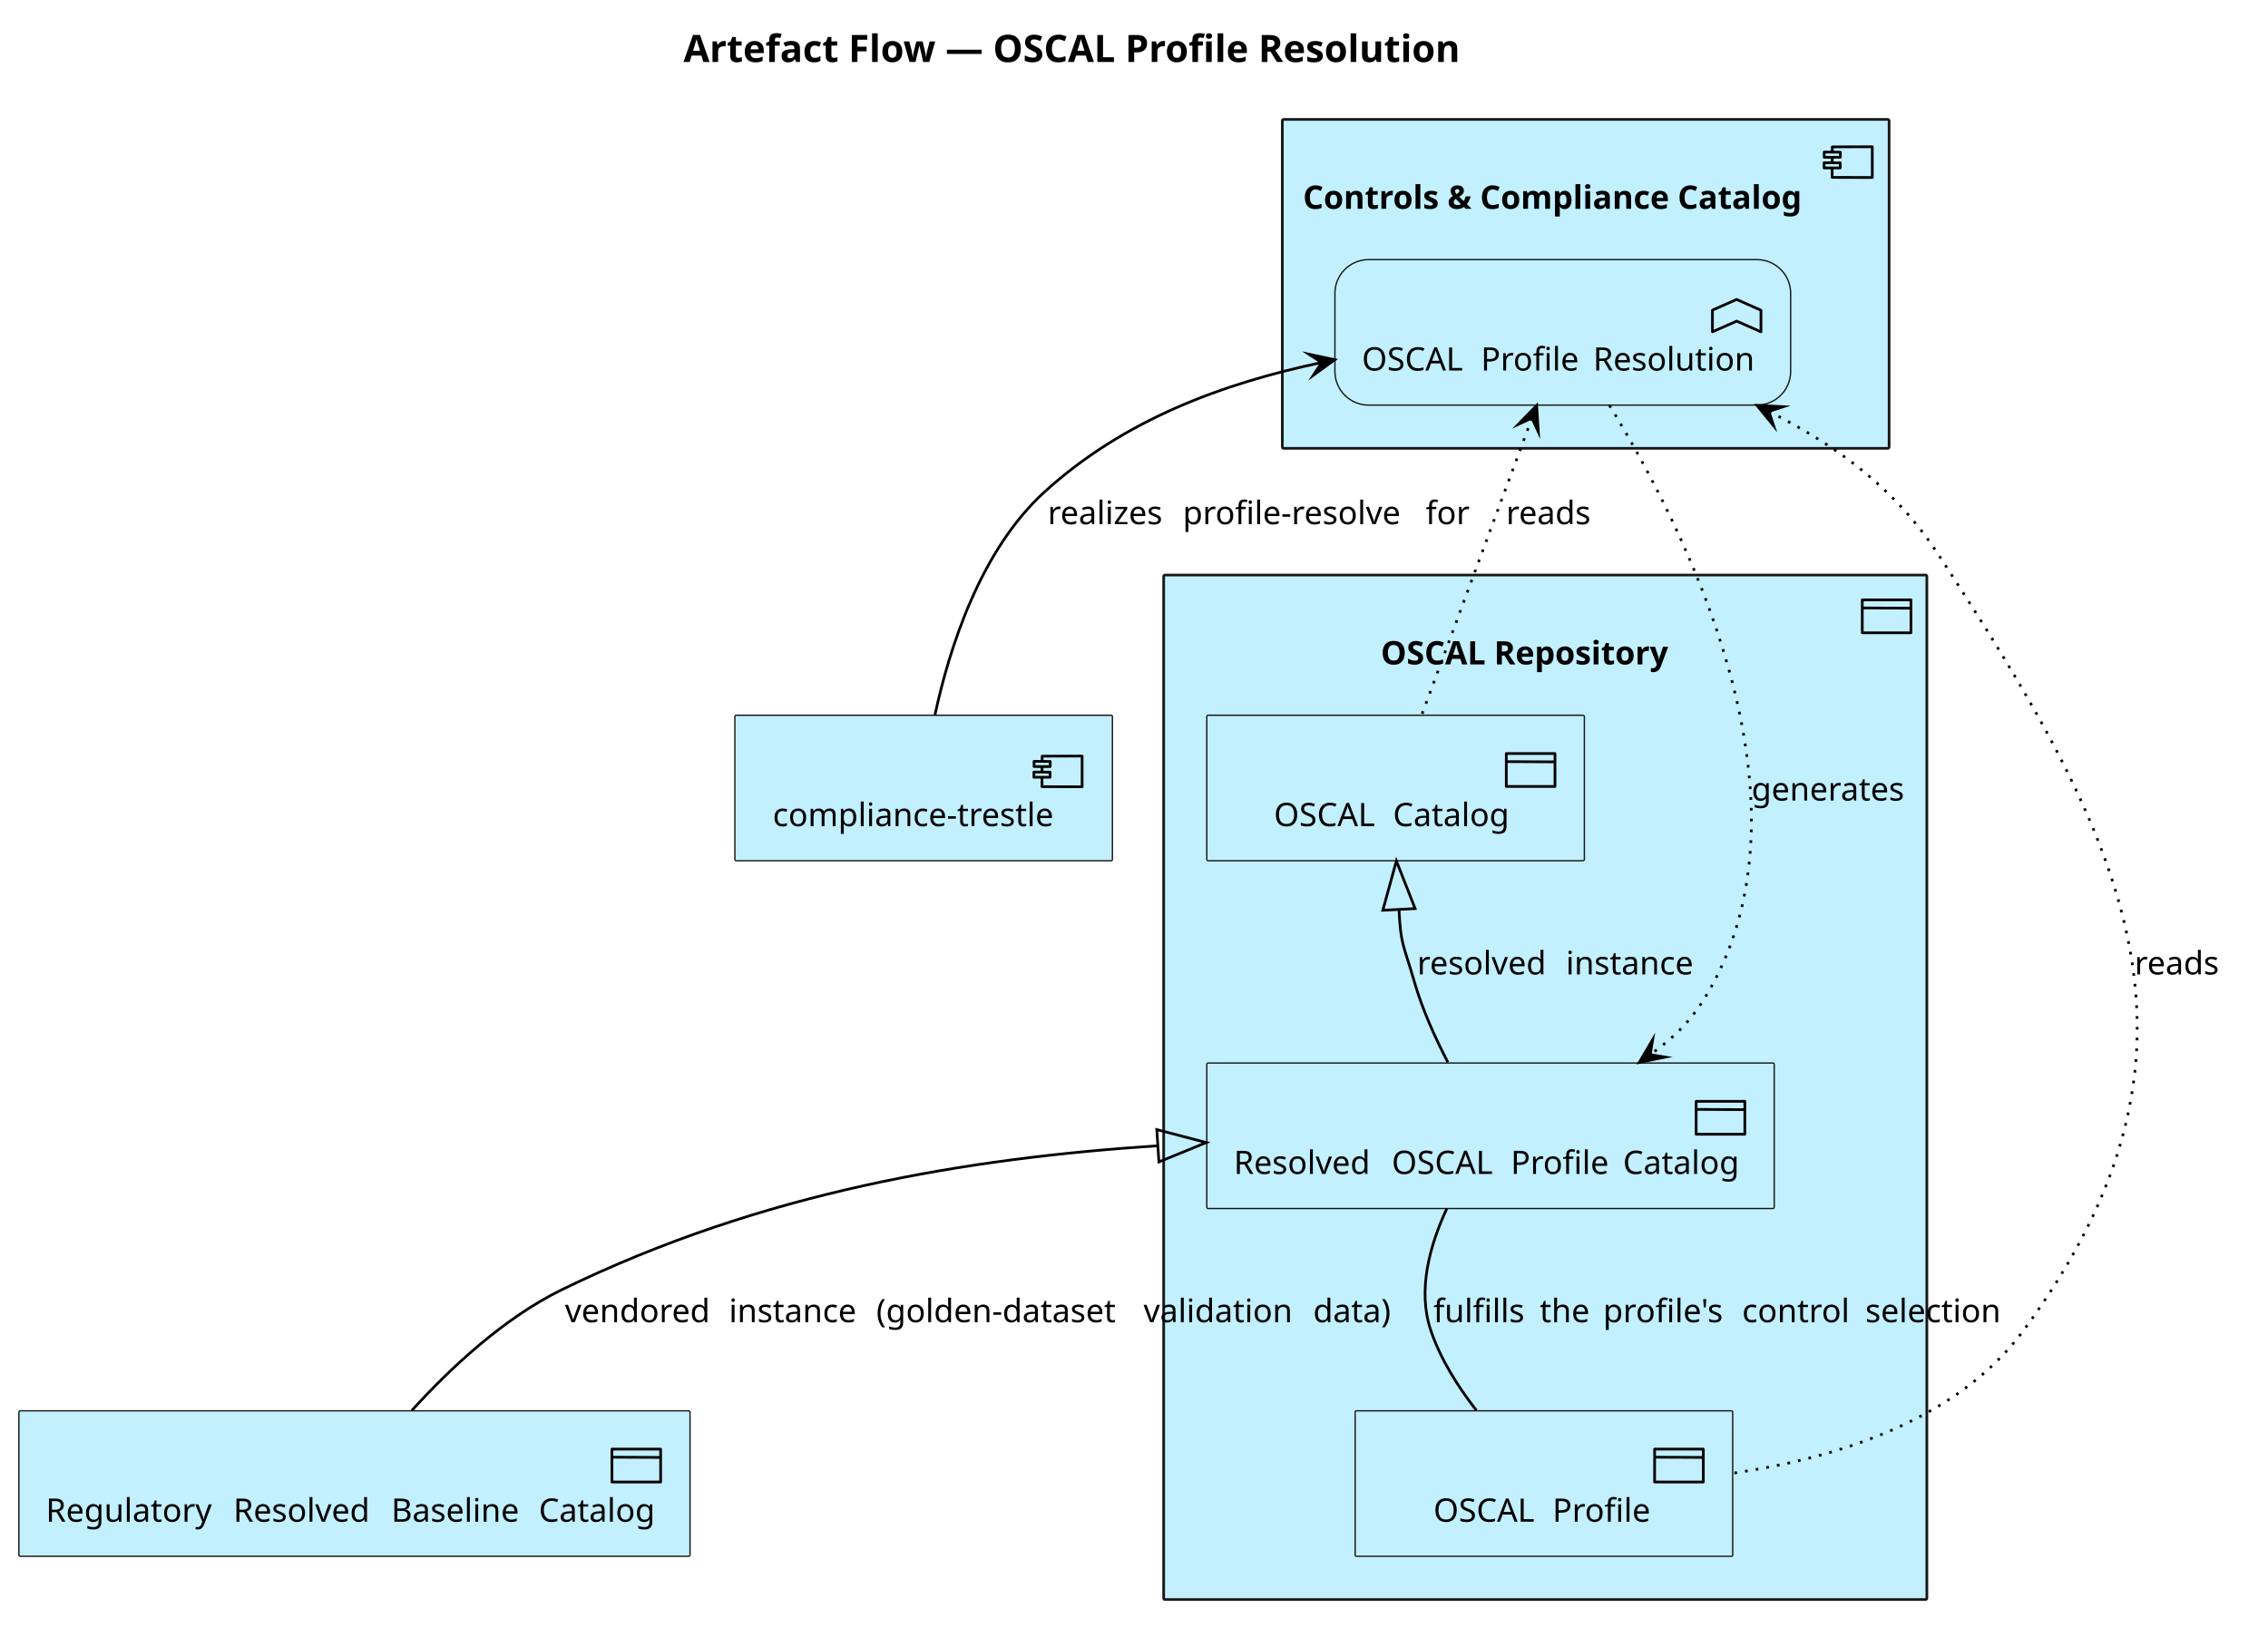
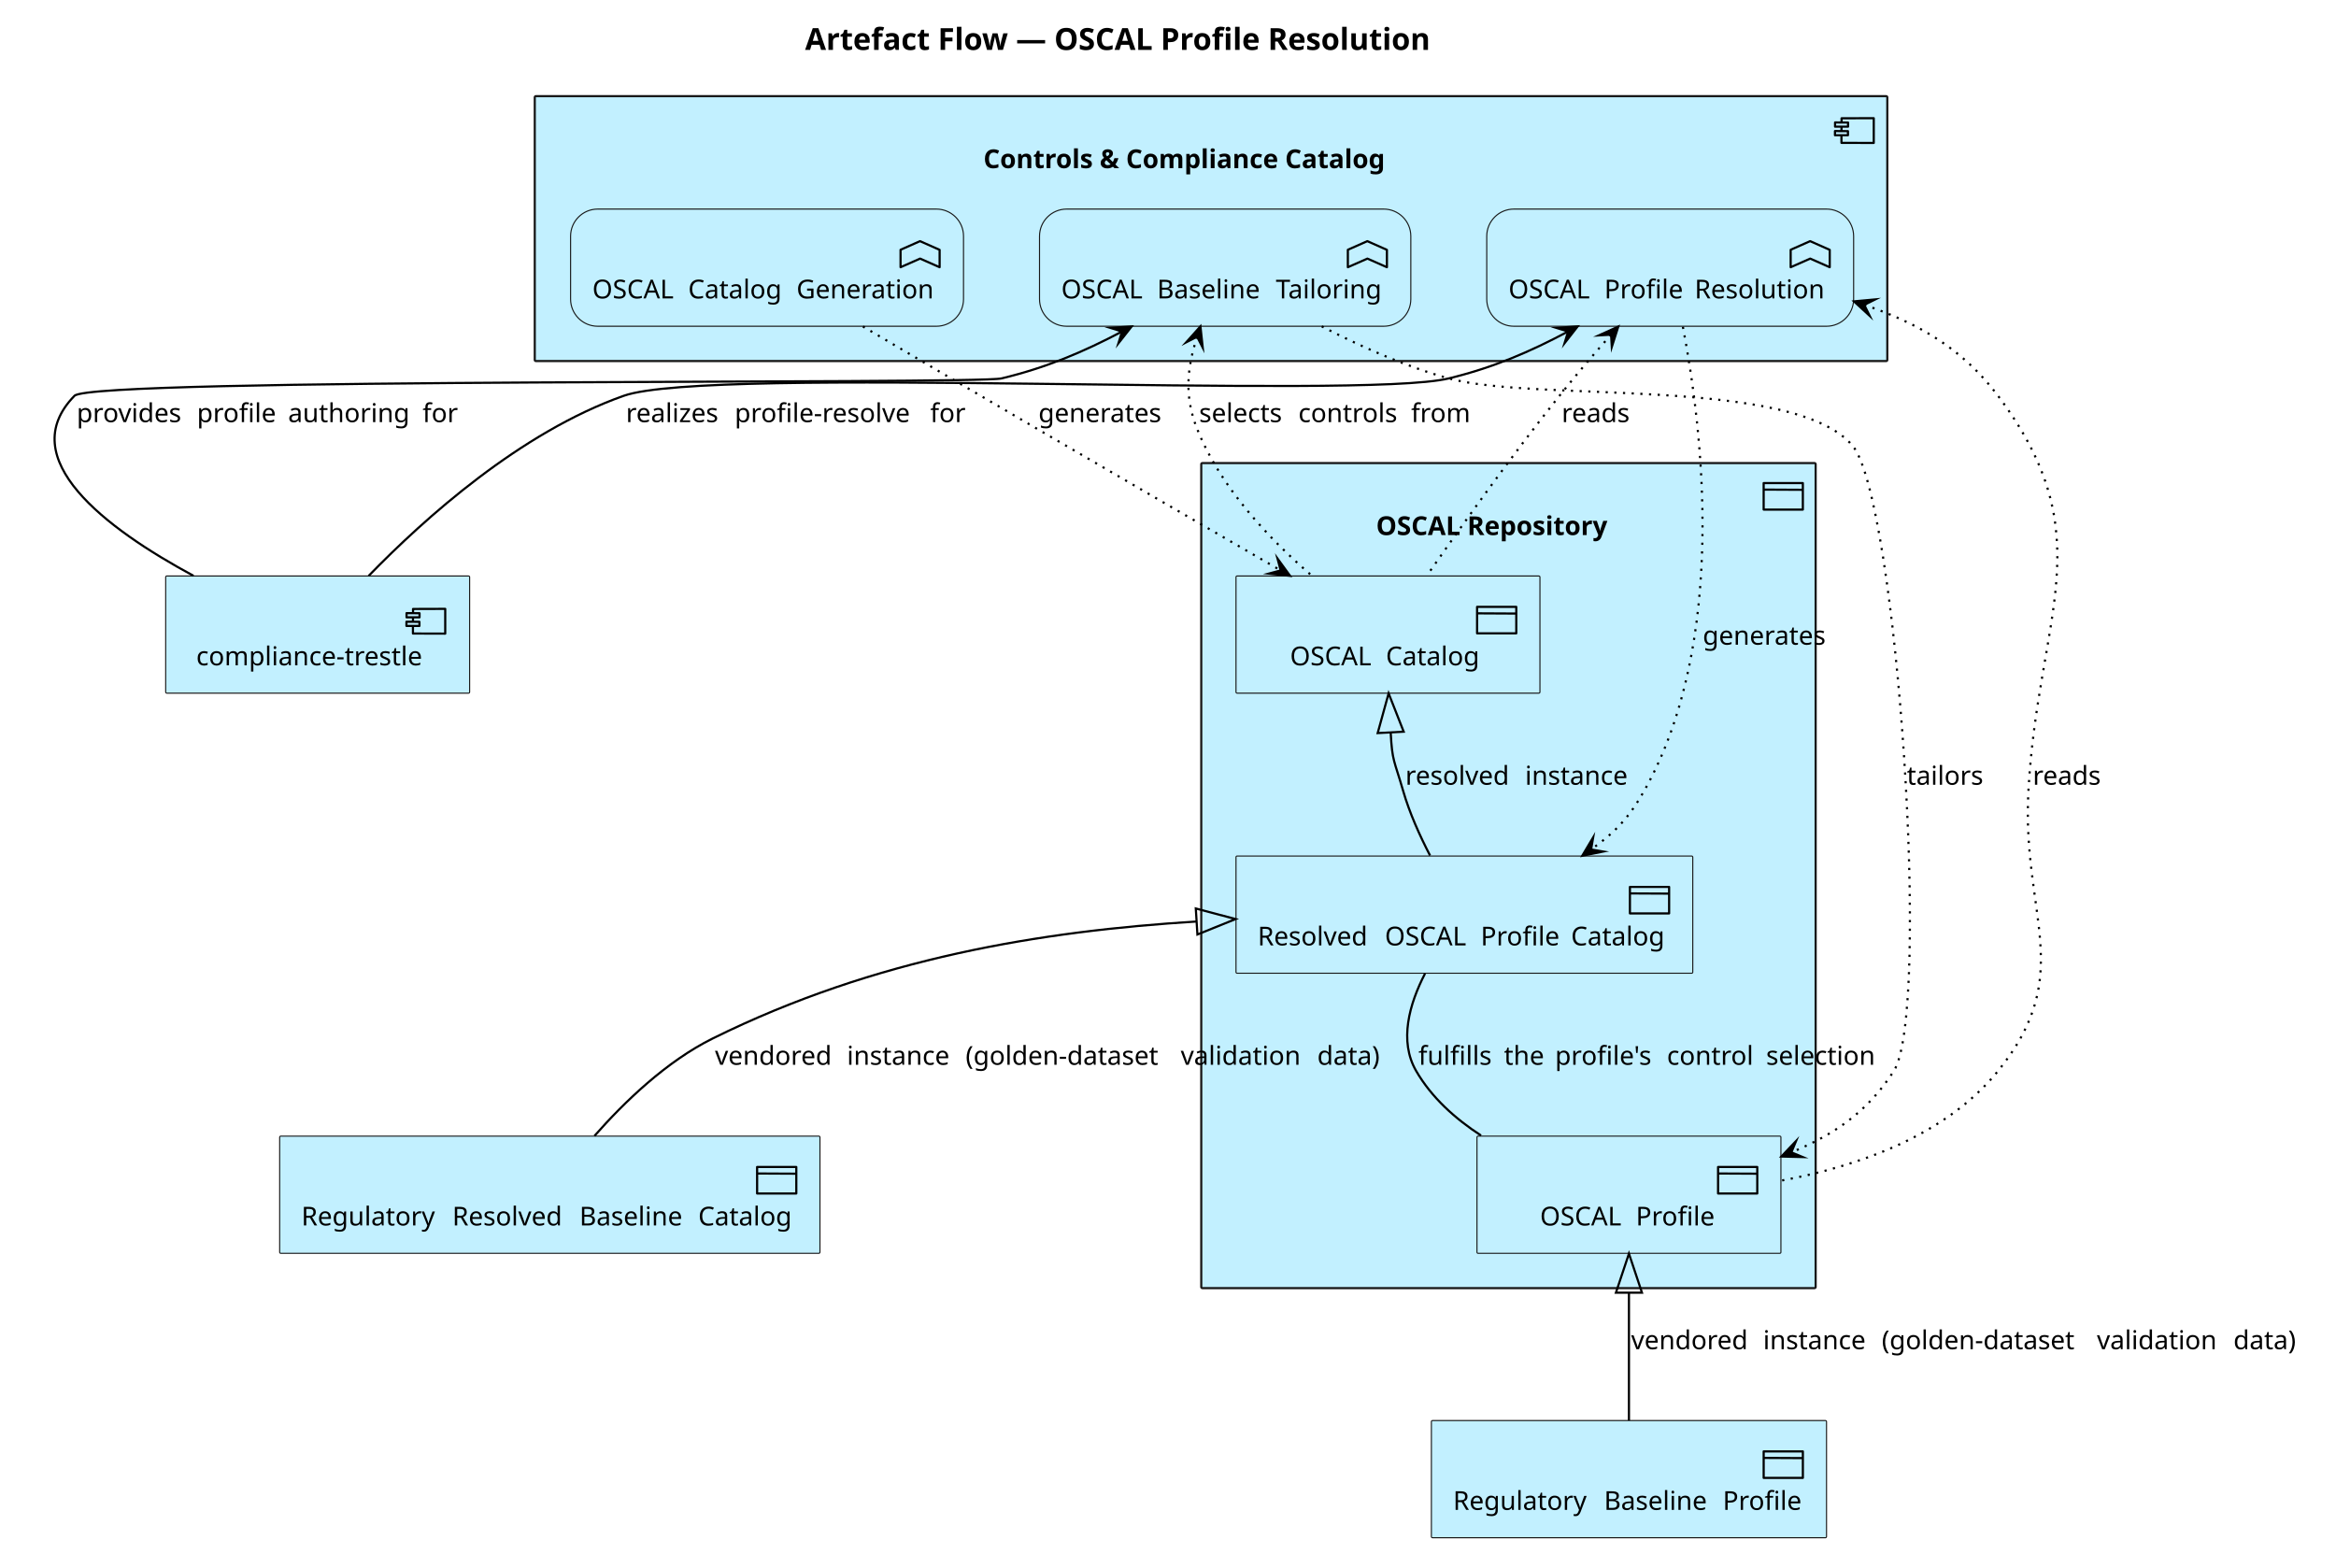
- <svg xmlns="http://www.w3.org/2000/svg" version="1.1" data-diagram-type="DESCRIPTION" style="width:841px;height:607px;background:#FFFFFF;" width="841px" height="607px" viewBox="0 0 841 607" zoomAndPan="magnify" preserveAspectRatio="none" contentStyleType="text/css">
+ <svg xmlns="http://www.w3.org/2000/svg" version="1.1" data-diagram-type="DESCRIPTION" style="width:1076px;height:722px;background:#FFFFFF;" width="1076px" height="722px" viewBox="0 0 1076 722" zoomAndPan="magnify" preserveAspectRatio="none" contentStyleType="text/css">
  <defs />
  <g font-family="sans-serif" lengthAdjust="spacing">
    <g class="title" data-source-line="3">
-       <text x="253.45" y="22.995" fill="#000" font-size="14" textLength="327.79" font-weight="700">Artefact Flow — OSCAL Profile Resolution</text>
+       <text x="370.838" y="22.995" fill="#000" font-size="14" textLength="327.79" font-weight="700">Artefact Flow — OSCAL Profile Resolution</text>
    </g>
    <g class="cluster" data-qualified-name="e_ide4bef3733af65a" id="ent0001" data-source-line="167">
-       <rect x="475.5" y="44.297" width="225" height="122" fill="#C2F0FF" style="stroke:#181818;stroke-width:1;" rx="0.5" ry="0.5" />
-       <path d="M694.26,53.936 L679.434,53.983 A0.5,0.5 0 0 0 678.934,54.483 L678.934,55.92 L676.446,55.901 A0.5,0.5 0 0 0 675.942,56.401 L675.942,58.336 A0.5,0.5 0 0 0 676.442,58.836 L678.922,58.836 L678.899,59.879 L676.399,59.859 A0.5,0.5 0 0 0 675.895,60.36 L675.895,62.295 A0.5,0.5 0 0 0 676.395,62.795 L678.887,62.795 L678.887,65.797 A0.5,0.5 0 0 0 679.388,66.297 L694.261,66.344 A0.5,0.5 0 0 0 694.762,65.844 L694.762,54.436 A0.5,0.5 0 0 0 694.261,53.936 M693.762,54.938 L693.762,65.342 L679.887,65.299 L679.887,62.795 L682.381,62.795 A0.5,0.5 0 0 0 682.881,62.295 L682.881,60.407 A0.5,0.5 0 0 0 682.385,59.907 L679.899,59.887 L679.922,58.836 L682.428,58.836 A0.5,0.5 0 0 0 682.928,58.336 L682.928,56.447 A0.5,0.5 0 0 0 682.432,55.948 L679.934,55.928 L679.934,54.981 M676.942,56.905 L681.928,56.943 L681.928,57.836 L676.942,57.836 M676.895,60.864 L681.881,60.903 L681.881,61.795 L676.895,61.795" fill="#000" />
-       <text x="483.152" y="77.436" fill="#000" font-size="12" textLength="209.695" font-weight="700" font-family="Verdana">Controls &amp; Compliance Catalog</text>
+       <rect x="246.32" y="44.297" width="623" height="122" fill="#C2F0FF" style="stroke:#181818;stroke-width:1;" rx="0.5" ry="0.5" />
+       <path d="M863.08,53.936 L848.254,53.983 A0.5,0.5 0 0 0 847.754,54.483 L847.754,55.92 L845.266,55.901 A0.5,0.5 0 0 0 844.762,56.401 L844.762,58.336 A0.5,0.5 0 0 0 845.262,58.836 L847.742,58.836 L847.719,59.879 L845.219,59.859 A0.5,0.5 0 0 0 844.715,60.36 L844.715,62.295 A0.5,0.5 0 0 0 845.215,62.795 L847.707,62.795 L847.707,65.797 A0.5,0.5 0 0 0 848.208,66.297 L863.081,66.344 A0.5,0.5 0 0 0 863.582,65.844 L863.582,54.436 A0.5,0.5 0 0 0 863.081,53.936 M862.582,54.938 L862.582,65.342 L848.707,65.299 L848.707,62.795 L851.201,62.795 A0.5,0.5 0 0 0 851.701,62.295 L851.701,60.407 A0.5,0.5 0 0 0 851.205,59.907 L848.719,59.887 L848.742,58.836 L851.248,58.836 A0.5,0.5 0 0 0 851.748,58.336 L851.748,56.447 A0.5,0.5 0 0 0 851.252,55.948 L848.754,55.928 L848.754,54.981 M845.762,56.905 L850.748,56.943 L850.748,57.836 L845.762,57.836 M845.715,60.864 L850.701,60.903 L850.701,61.795 L845.715,61.795" fill="#000" />
+       <text x="452.972" y="77.436" fill="#000" font-size="12" textLength="209.695" font-weight="700" font-family="Verdana">Controls &amp; Compliance Catalog</text>
    </g>
-     <g class="cluster" data-qualified-name="e_idb18c37abc9ff51" id="ent0003" data-source-line="195">
-       <rect x="431.5" y="213.297" width="283" height="380" fill="#C2F0FF" style="stroke:#181818;stroke-width:1;" rx="0.5" ry="0.5" />
-       <path d="M690.55,222.007 A0.5,0.5 0 0 0 690.05,222.507 L690.05,234.715 A0.5,0.5 0 0 0 690.55,235.214 L708.603,235.214 A0.5,0.5 0 0 0 709.103,234.715 L709.103,222.507 A0.5,0.5 0 0 0 708.603,222.007 M691.05,223.007 L708.103,223.007 L708.103,225.092 L691.05,225.003 M691.05,226.003 L708.103,226.092 L708.103,234.214 L691.05,234.214" fill="#000" />
-       <text x="512.024" y="246.436" fill="#000" font-size="12" textLength="121.951" font-weight="700" font-family="Verdana">OSCAL Repository</text>
+     <g class="cluster" data-qualified-name="e_idb18c37abc9ff51" id="ent0005" data-source-line="195">
+       <rect x="553.32" y="213.297" width="283" height="380" fill="#C2F0FF" style="stroke:#181818;stroke-width:1;" rx="0.5" ry="0.5" />
+       <path d="M812.37,222.007 A0.5,0.5 0 0 0 811.87,222.507 L811.87,234.715 A0.5,0.5 0 0 0 812.37,235.214 L830.423,235.214 A0.5,0.5 0 0 0 830.923,234.715 L830.923,222.507 A0.5,0.5 0 0 0 830.423,222.007 M812.87,223.007 L829.923,223.007 L829.923,225.092 L812.87,225.003 M812.87,226.003 L829.923,226.092 L829.923,234.214 L812.87,234.214" fill="#000" />
+       <text x="633.844" y="246.436" fill="#000" font-size="12" textLength="121.951" font-weight="700" font-family="Verdana">OSCAL Repository</text>
    </g>
-     <g class="entity" data-qualified-name="e_ide4bef3733af65a.e_id9395f0bc80c955" id="ent0002" data-source-line="176">
-       <rect x="495" y="96.297" width="168.992" height="53.969" fill="#C2F0FF" style="stroke:#181818;stroke-width:0.5;" rx="12.5" ry="12.5" />
-       <path d="M643.751,110.617 L634.788,114.586 A0.5,0.5 0 0 0 634.491,115.043 L634.491,123.08 A0.5,0.5 0 0 0 635.193,123.537 L643.987,119.658 L652.78,123.537 A0.5,0.5 0 0 0 653.484,123.08 L653.484,115.076 A0.5,0.5 0 0 0 653.185,114.619 L644.157,110.617 A0.5,0.5 0 0 0 643.751,110.617 M643.954,111.621 L652.484,115.4 L652.484,122.314 L644.189,118.654 A0.5,0.5 0 0 0 643.784,118.654 L635.491,122.314 L635.491,115.369" fill="#000" />
-       <text x="505" y="137.436" fill="#000" font-size="12" textLength="40.336" font-family="Verdana">OSCAL</text>
-       <text x="545.336" y="137.436" fill="#000" font-size="12" font-family="Verdana"> </text>
-       <text x="549.15" y="137.436" fill="#000" font-size="12" textLength="37.787" font-family="Verdana">Profile</text>
-       <text x="586.938" y="137.436" fill="#000" font-size="12" font-family="Verdana"> </text>
-       <text x="590.752" y="137.436" fill="#000" font-size="12" textLength="63.24" font-family="Verdana">Resolution</text>
+     <g class="entity" data-qualified-name="e_ide4bef3733af65a.e_id8926bd09002459" id="ent0002" data-source-line="176">
+       <rect x="262.82" y="96.297" width="180.992" height="53.969" fill="#C2F0FF" style="stroke:#181818;stroke-width:0.5;" rx="12.5" ry="12.5" />
+       <path d="M423.571,110.617 L414.608,114.586 A0.5,0.5 0 0 0 414.311,115.043 L414.311,123.08 A0.5,0.5 0 0 0 415.013,123.537 L423.807,119.658 L432.6,123.537 A0.5,0.5 0 0 0 433.304,123.08 L433.304,115.076 A0.5,0.5 0 0 0 433.005,114.619 L423.977,110.617 A0.5,0.5 0 0 0 423.571,110.617 M423.774,111.621 L432.304,115.4 L432.304,122.314 L424.009,118.654 A0.5,0.5 0 0 0 423.604,118.654 L415.311,122.314 L415.311,115.369" fill="#000" />
+       <text x="272.82" y="137.436" fill="#000" font-size="12" textLength="40.336" font-family="Verdana">OSCAL</text>
+       <text x="313.156" y="137.436" fill="#000" font-size="12" font-family="Verdana"> </text>
+       <text x="316.97" y="137.436" fill="#000" font-size="12" textLength="46.084" font-family="Verdana">Catalog</text>
+       <text x="363.054" y="137.436" fill="#000" font-size="12" font-family="Verdana"> </text>
+       <text x="366.869" y="137.436" fill="#000" font-size="12" textLength="66.943" font-family="Verdana">Generation</text>
    </g>
-     <g class="entity" data-qualified-name="e_idb18c37abc9ff51.e_idddf65887d53f57" id="ent0004" data-source-line="195">
-       <rect x="447.5" y="265.297" width="140" height="53.969" fill="#C2F0FF" style="stroke:#181818;stroke-width:0.5;" rx="0.5" ry="0.5" />
-       <path d="M558.55,279.007 A0.5,0.5 0 0 0 558.05,279.507 L558.05,291.715 A0.5,0.5 0 0 0 558.55,292.214 L576.603,292.214 A0.5,0.5 0 0 0 577.103,291.715 L577.103,279.507 A0.5,0.5 0 0 0 576.603,279.007 M559.05,280.007 L576.103,280.007 L576.103,282.092 L559.05,282.003 M559.05,283.003 L576.103,283.092 L576.103,291.214 L559.05,291.214" fill="#000" />
-       <text x="472.383" y="306.436" fill="#000" font-size="12" textLength="40.336" font-family="Verdana">OSCAL</text>
-       <text x="512.719" y="306.436" fill="#000" font-size="12" font-family="Verdana"> </text>
-       <text x="516.533" y="306.436" fill="#000" font-size="12" textLength="46.084" font-family="Verdana">Catalog</text>
+     <g class="entity" data-qualified-name="e_ide4bef3733af65a.e_id959e350a39c158" id="ent0003" data-source-line="176">
+       <rect x="478.82" y="96.297" width="171.025" height="53.969" fill="#C2F0FF" style="stroke:#181818;stroke-width:0.5;" rx="12.5" ry="12.5" />
+       <path d="M629.604,110.617 L620.641,114.586 A0.5,0.5 0 0 0 620.345,115.043 L620.345,123.08 A0.5,0.5 0 0 0 621.046,123.537 L629.841,119.658 L638.634,123.537 A0.5,0.5 0 0 0 639.337,123.08 L639.337,115.076 A0.5,0.5 0 0 0 639.038,114.619 L630.011,110.617 A0.5,0.5 0 0 0 629.604,110.617 M629.808,111.621 L638.337,115.4 L638.337,122.314 L630.042,118.654 A0.5,0.5 0 0 0 629.638,118.654 L621.345,122.314 L621.345,115.369" fill="#000" />
+       <text x="488.82" y="137.436" fill="#000" font-size="12" textLength="40.336" font-family="Verdana">OSCAL</text>
+       <text x="529.156" y="137.436" fill="#000" font-size="12" font-family="Verdana"> </text>
+       <text x="532.97" y="137.436" fill="#000" font-size="12" textLength="50.877" font-family="Verdana">Baseline</text>
+       <text x="583.847" y="137.436" fill="#000" font-size="12" font-family="Verdana"> </text>
+       <text x="587.662" y="137.436" fill="#000" font-size="12" textLength="52.184" font-family="Verdana">Tailoring</text>
    </g>
-     <g class="entity" data-qualified-name="e_idb18c37abc9ff51.e_id9659a679544058" id="ent0005" data-source-line="195">
-       <rect x="502.5" y="523.297" width="140" height="53.969" fill="#C2F0FF" style="stroke:#181818;stroke-width:0.5;" rx="0.5" ry="0.5" />
-       <path d="M613.55,537.007 A0.5,0.5 0 0 0 613.05,537.507 L613.05,549.715 A0.5,0.5 0 0 0 613.55,550.214 L631.603,550.214 A0.5,0.5 0 0 0 632.103,549.715 L632.103,537.507 A0.5,0.5 0 0 0 631.603,537.007 M614.05,538.007 L631.103,538.007 L631.103,540.092 L614.05,540.003 M614.05,541.003 L631.103,541.092 L631.103,549.214 L614.05,549.214" fill="#000" />
-       <text x="531.531" y="564.436" fill="#000" font-size="12" textLength="40.336" font-family="Verdana">OSCAL</text>
-       <text x="571.867" y="564.436" fill="#000" font-size="12" font-family="Verdana"> </text>
-       <text x="575.682" y="564.436" fill="#000" font-size="12" textLength="37.787" font-family="Verdana">Profile</text>
+     <g class="entity" data-qualified-name="e_ide4bef3733af65a.e_id9395f0bc80c955" id="ent0004" data-source-line="176">
+       <rect x="684.82" y="96.297" width="168.992" height="53.969" fill="#C2F0FF" style="stroke:#181818;stroke-width:0.5;" rx="12.5" ry="12.5" />
+       <path d="M833.571,110.617 L824.608,114.586 A0.5,0.5 0 0 0 824.311,115.043 L824.311,123.08 A0.5,0.5 0 0 0 825.013,123.537 L833.807,119.658 L842.6,123.537 A0.5,0.5 0 0 0 843.304,123.08 L843.304,115.076 A0.5,0.5 0 0 0 843.005,114.619 L833.977,110.617 A0.5,0.5 0 0 0 833.571,110.617 M833.774,111.621 L842.304,115.4 L842.304,122.314 L834.009,118.654 A0.5,0.5 0 0 0 833.604,118.654 L825.311,122.314 L825.311,115.369" fill="#000" />
+       <text x="694.82" y="137.436" fill="#000" font-size="12" textLength="40.336" font-family="Verdana">OSCAL</text>
+       <text x="735.156" y="137.436" fill="#000" font-size="12" font-family="Verdana"> </text>
+       <text x="738.97" y="137.436" fill="#000" font-size="12" textLength="37.787" font-family="Verdana">Profile</text>
+       <text x="776.757" y="137.436" fill="#000" font-size="12" font-family="Verdana"> </text>
+       <text x="780.572" y="137.436" fill="#000" font-size="12" textLength="63.24" font-family="Verdana">Resolution</text>
    </g>
-     <g class="entity" data-qualified-name="e_idb18c37abc9ff51.e_id0bcf03d5bb0d58" id="ent0006" data-source-line="195">
-       <rect x="447.5" y="394.297" width="210.4" height="53.969" fill="#C2F0FF" style="stroke:#181818;stroke-width:0.5;" rx="0.5" ry="0.5" />
-       <path d="M628.95,408.007 A0.5,0.5 0 0 0 628.45,408.507 L628.45,420.715 A0.5,0.5 0 0 0 628.95,421.214 L647.003,421.214 A0.5,0.5 0 0 0 647.504,420.715 L647.504,408.507 A0.5,0.5 0 0 0 647.003,408.007 M629.45,409.007 L646.503,409.007 L646.503,411.092 L629.45,411.003 M629.45,412.003 L646.503,412.092 L646.503,420.214 L629.45,420.214" fill="#000" />
-       <text x="457.5" y="435.436" fill="#000" font-size="12" textLength="54.75" font-family="Verdana">Resolved</text>
-       <text x="512.25" y="435.436" fill="#000" font-size="12" font-family="Verdana"> </text>
-       <text x="516.064" y="435.436" fill="#000" font-size="12" textLength="40.336" font-family="Verdana">OSCAL</text>
-       <text x="556.4" y="435.436" fill="#000" font-size="12" font-family="Verdana"> </text>
-       <text x="560.215" y="435.436" fill="#000" font-size="12" textLength="37.787" font-family="Verdana">Profile</text>
-       <text x="598.002" y="435.436" fill="#000" font-size="12" font-family="Verdana"> </text>
-       <text x="601.816" y="435.436" fill="#000" font-size="12" textLength="46.084" font-family="Verdana">Catalog</text>
+     <g class="entity" data-qualified-name="e_idb18c37abc9ff51.e_idddf65887d53f57" id="ent0006" data-source-line="195">
+       <rect x="569.32" y="265.297" width="140" height="53.969" fill="#C2F0FF" style="stroke:#181818;stroke-width:0.5;" rx="0.5" ry="0.5" />
+       <path d="M680.37,279.007 A0.5,0.5 0 0 0 679.87,279.507 L679.87,291.715 A0.5,0.5 0 0 0 680.37,292.214 L698.423,292.214 A0.5,0.5 0 0 0 698.923,291.715 L698.923,279.507 A0.5,0.5 0 0 0 698.423,279.007 M680.87,280.007 L697.923,280.007 L697.923,282.092 L680.87,282.003 M680.87,283.003 L697.923,283.092 L697.923,291.214 L680.87,291.214" fill="#000" />
+       <text x="594.203" y="306.436" fill="#000" font-size="12" textLength="40.336" font-family="Verdana">OSCAL</text>
+       <text x="634.539" y="306.436" fill="#000" font-size="12" font-family="Verdana"> </text>
+       <text x="638.353" y="306.436" fill="#000" font-size="12" textLength="46.084" font-family="Verdana">Catalog</text>
    </g>
-     <g class="entity" data-qualified-name="e_id0aed952692a556" id="ent0007" data-source-line="167">
-       <rect x="272.5" y="265.297" width="140" height="53.969" fill="#C2F0FF" style="stroke:#181818;stroke-width:0.5;" rx="0.5" ry="0.5" />
-       <path d="M401.26,279.936 L386.434,279.983 A0.5,0.5 0 0 0 385.934,280.483 L385.934,281.92 L383.446,281.901 A0.5,0.5 0 0 0 382.942,282.401 L382.942,284.336 A0.5,0.5 0 0 0 383.442,284.836 L385.922,284.836 L385.899,285.879 L383.399,285.859 A0.5,0.5 0 0 0 382.895,286.36 L382.895,288.295 A0.5,0.5 0 0 0 383.395,288.795 L385.887,288.795 L385.887,291.797 A0.5,0.5 0 0 0 386.388,292.297 L401.261,292.344 A0.5,0.5 0 0 0 401.762,291.844 L401.762,280.436 A0.5,0.5 0 0 0 401.261,279.936 M400.762,280.938 L400.762,291.342 L386.887,291.299 L386.887,288.795 L389.381,288.795 A0.5,0.5 0 0 0 389.881,288.295 L389.881,286.407 A0.5,0.5 0 0 0 389.385,285.907 L386.899,285.887 L386.922,284.836 L389.428,284.836 A0.5,0.5 0 0 0 389.928,284.336 L389.928,282.447 A0.5,0.5 0 0 0 389.432,281.948 L386.934,281.928 L386.934,280.981 M383.942,282.905 L388.928,282.943 L388.928,283.836 L383.942,283.836 M383.895,286.864 L388.881,286.903 L388.881,287.795 L383.895,287.795" fill="#000" />
-       <text x="286.561" y="306.436" fill="#000" font-size="12" textLength="111.879" font-family="Verdana">compliance-trestle</text>
+     <g class="entity" data-qualified-name="e_idb18c37abc9ff51.e_id9659a679544058" id="ent0007" data-source-line="195">
+       <rect x="680.32" y="523.297" width="140" height="53.969" fill="#C2F0FF" style="stroke:#181818;stroke-width:0.5;" rx="0.5" ry="0.5" />
+       <path d="M791.37,537.007 A0.5,0.5 0 0 0 790.87,537.507 L790.87,549.715 A0.5,0.5 0 0 0 791.37,550.214 L809.423,550.214 A0.5,0.5 0 0 0 809.923,549.715 L809.923,537.507 A0.5,0.5 0 0 0 809.423,537.007 M791.87,538.007 L808.923,538.007 L808.923,540.092 L791.87,540.003 M791.87,541.003 L808.923,541.092 L808.923,549.214 L791.87,549.214" fill="#000" />
+       <text x="709.351" y="564.436" fill="#000" font-size="12" textLength="40.336" font-family="Verdana">OSCAL</text>
+       <text x="749.687" y="564.436" fill="#000" font-size="12" font-family="Verdana"> </text>
+       <text x="753.502" y="564.436" fill="#000" font-size="12" textLength="37.787" font-family="Verdana">Profile</text>
    </g>
-     <g class="entity" data-qualified-name="e_ide0d2eafd1b6957" id="ent0008" data-source-line="195">
-       <rect x="7" y="523.297" width="248.867" height="53.969" fill="#C2F0FF" style="stroke:#181818;stroke-width:0.5;" rx="0.5" ry="0.5" />
-       <path d="M226.917,537.007 A0.5,0.5 0 0 0 226.417,537.507 L226.417,549.715 A0.5,0.5 0 0 0 226.917,550.214 L244.97,550.214 A0.5,0.5 0 0 0 245.47,549.715 L245.47,537.507 A0.5,0.5 0 0 0 244.97,537.007 M227.417,538.007 L244.47,538.007 L244.47,540.092 L227.417,540.003 M227.417,541.003 L244.47,541.092 L244.47,549.214 L227.417,549.214" fill="#000" />
-       <text x="17" y="564.436" fill="#000" font-size="12" textLength="65.713" font-family="Verdana">Regulatory</text>
-       <text x="82.713" y="564.436" fill="#000" font-size="12" font-family="Verdana"> </text>
-       <text x="86.527" y="564.436" fill="#000" font-size="12" textLength="54.75" font-family="Verdana">Resolved</text>
-       <text x="141.277" y="564.436" fill="#000" font-size="12" font-family="Verdana"> </text>
-       <text x="145.092" y="564.436" fill="#000" font-size="12" textLength="50.877" font-family="Verdana">Baseline</text>
-       <text x="195.969" y="564.436" fill="#000" font-size="12" font-family="Verdana"> </text>
-       <text x="199.783" y="564.436" fill="#000" font-size="12" textLength="46.084" font-family="Verdana">Catalog</text>
+     <g class="entity" data-qualified-name="e_idb18c37abc9ff51.e_id0bcf03d5bb0d58" id="ent0008" data-source-line="195">
+       <rect x="569.32" y="394.297" width="210.4" height="53.969" fill="#C2F0FF" style="stroke:#181818;stroke-width:0.5;" rx="0.5" ry="0.5" />
+       <path d="M750.77,408.007 A0.5,0.5 0 0 0 750.27,408.507 L750.27,420.715 A0.5,0.5 0 0 0 750.77,421.214 L768.823,421.214 A0.5,0.5 0 0 0 769.324,420.715 L769.324,408.507 A0.5,0.5 0 0 0 768.823,408.007 M751.27,409.007 L768.323,409.007 L768.323,411.092 L751.27,411.003 M751.27,412.003 L768.323,412.092 L768.323,420.214 L751.27,420.214" fill="#000" />
+       <text x="579.32" y="435.436" fill="#000" font-size="12" textLength="54.75" font-family="Verdana">Resolved</text>
+       <text x="634.07" y="435.436" fill="#000" font-size="12" font-family="Verdana"> </text>
+       <text x="637.884" y="435.436" fill="#000" font-size="12" textLength="40.336" font-family="Verdana">OSCAL</text>
+       <text x="678.22" y="435.436" fill="#000" font-size="12" font-family="Verdana"> </text>
+       <text x="682.035" y="435.436" fill="#000" font-size="12" textLength="37.787" font-family="Verdana">Profile</text>
+       <text x="719.822" y="435.436" fill="#000" font-size="12" font-family="Verdana"> </text>
+       <text x="723.636" y="435.436" fill="#000" font-size="12" textLength="46.084" font-family="Verdana">Catalog</text>
    </g>
-     <g class="link" data-entity-1="ent0004" data-entity-2="ent0006" id="lnk10" data-source-line="349" data-link-type="extension">
-       <path d="M518.75,337.332 C519.47,350.952 520.31,349.777 524.5,364.297 C527.42,374.427 532.15,384.917 536.9,394.047" style="stroke:#000;stroke-width:1;" fill="none" id="e_idddf65887d53f57-backto-e_id0bcf03d5bb0d58" />
-       <polygon points="517.8,319.357,512.759,337.649,524.742,337.015,517.8,319.357" fill="none" style="stroke:#000;stroke-width:1;stroke-linejoin:miter;stroke-miterlimit:10;" />
-       <text x="525.5" y="361.436" fill="#000" font-size="12" textLength="51.346" font-family="Verdana">resolved</text>
-       <text x="576.846" y="361.436" fill="#000" font-size="12" font-family="Verdana"> </text>
-       <text x="580.66" y="361.436" fill="#000" font-size="12" textLength="50.836" font-family="Verdana">instance</text>
+     <g class="entity" data-qualified-name="e_id0aed952692a556" id="ent0009" data-source-line="167">
+       <rect x="76.32" y="265.297" width="140" height="53.969" fill="#C2F0FF" style="stroke:#181818;stroke-width:0.5;" rx="0.5" ry="0.5" />
+       <path d="M205.08,279.936 L190.254,279.983 A0.5,0.5 0 0 0 189.754,280.483 L189.754,281.92 L187.266,281.901 A0.5,0.5 0 0 0 186.762,282.401 L186.762,284.336 A0.5,0.5 0 0 0 187.262,284.836 L189.742,284.836 L189.719,285.879 L187.219,285.859 A0.5,0.5 0 0 0 186.715,286.36 L186.715,288.295 A0.5,0.5 0 0 0 187.215,288.795 L189.707,288.795 L189.707,291.797 A0.5,0.5 0 0 0 190.208,292.297 L205.081,292.344 A0.5,0.5 0 0 0 205.582,291.844 L205.582,280.436 A0.5,0.5 0 0 0 205.081,279.936 M204.582,280.938 L204.582,291.342 L190.707,291.299 L190.707,288.795 L193.201,288.795 A0.5,0.5 0 0 0 193.701,288.295 L193.701,286.407 A0.5,0.5 0 0 0 193.205,285.907 L190.719,285.887 L190.742,284.836 L193.248,284.836 A0.5,0.5 0 0 0 193.748,284.336 L193.748,282.447 A0.5,0.5 0 0 0 193.252,281.948 L190.754,281.928 L190.754,280.981 M187.762,282.905 L192.748,282.943 L192.748,283.836 L187.762,283.836 M187.715,286.864 L192.701,286.903 L192.701,287.795 L187.715,287.795" fill="#000" />
+       <text x="90.381" y="306.436" fill="#000" font-size="12" textLength="111.879" font-family="Verdana">compliance-trestle</text>
    </g>
-     <g class="link" data-entity-1="ent0006" data-entity-2="ent0005" id="lnk11" data-source-line="349" data-link-type="association">
-       <path d="M536.48,448.347 C530.21,461.807 525.56,478.487 530.5,493.297 C534.07,504.017 540.59,514.337 547.45,523.137" style="stroke:#000;stroke-width:1;" fill="none" id="e_id0bcf03d5bb0d58-e_id9659a679544058" />
-       <text x="531.5" y="490.436" fill="#000" font-size="12" textLength="35.643" font-family="Verdana">fulfills</text>
-       <text x="567.143" y="490.436" fill="#000" font-size="12" font-family="Verdana"> </text>
-       <text x="570.957" y="490.436" fill="#000" font-size="12" textLength="19.693" font-family="Verdana">the</text>
-       <text x="590.65" y="490.436" fill="#000" font-size="12" font-family="Verdana"> </text>
-       <text x="594.465" y="490.436" fill="#000" font-size="12" textLength="47.719" font-family="Verdana">profile's</text>
-       <text x="642.184" y="490.436" fill="#000" font-size="12" font-family="Verdana"> </text>
-       <text x="645.998" y="490.436" fill="#000" font-size="12" textLength="41.859" font-family="Verdana">control</text>
-       <text x="687.857" y="490.436" fill="#000" font-size="12" font-family="Verdana"> </text>
-       <text x="691.672" y="490.436" fill="#000" font-size="12" textLength="53.936" font-family="Verdana">selection</text>
+     <g class="entity" data-qualified-name="e_ide7676379a60257" id="ent0010" data-source-line="195">
+       <rect x="659.32" y="654.297" width="182.006" height="53.969" fill="#C2F0FF" style="stroke:#181818;stroke-width:0.5;" rx="0.5" ry="0.5" />
+       <path d="M812.376,668.007 A0.5,0.5 0 0 0 811.876,668.507 L811.876,680.715 A0.5,0.5 0 0 0 812.376,681.214 L830.429,681.214 A0.5,0.5 0 0 0 830.929,680.715 L830.929,668.507 A0.5,0.5 0 0 0 830.429,668.007 M812.876,669.007 L829.929,669.007 L829.929,671.092 L812.876,671.003 M812.876,672.003 L829.929,672.092 L829.929,680.214 L812.876,680.214" fill="#000" />
+       <text x="669.32" y="695.436" fill="#000" font-size="12" textLength="65.713" font-family="Verdana">Regulatory</text>
+       <text x="735.033" y="695.436" fill="#000" font-size="12" font-family="Verdana"> </text>
+       <text x="738.847" y="695.436" fill="#000" font-size="12" textLength="50.877" font-family="Verdana">Baseline</text>
+       <text x="789.724" y="695.436" fill="#000" font-size="12" font-family="Verdana"> </text>
+       <text x="793.539" y="695.436" fill="#000" font-size="12" textLength="37.787" font-family="Verdana">Profile</text>
    </g>
-     <g class="link" data-entity-1="ent0006" data-entity-2="ent0008" id="lnk13" data-source-line="349" data-link-type="extension">
-       <path d="M429.349,424.984 C358.689,429.654 283.17,441.937 208.5,478.297 C186.76,488.887 166.82,507.637 152.69,523.207" style="stroke:#000;stroke-width:1;" fill="none" id="e_id0bcf03d5bb0d58-backto-e_ide0d2eafd1b6957" />
-       <polygon points="447.31,423.797,428.954,418.997,429.745,430.971,447.31,423.797" fill="none" style="stroke:#000;stroke-width:1;stroke-linejoin:miter;stroke-miterlimit:10;" />
-       <text x="209.5" y="490.436" fill="#000" font-size="12" textLength="56.982" font-family="Verdana">vendored</text>
-       <text x="266.482" y="490.436" fill="#000" font-size="12" font-family="Verdana"> </text>
-       <text x="270.297" y="490.436" fill="#000" font-size="12" textLength="50.836" font-family="Verdana">instance</text>
-       <text x="321.133" y="490.436" fill="#000" font-size="12" font-family="Verdana"> </text>
-       <text x="324.947" y="490.436" fill="#000" font-size="12" textLength="95.279" font-family="Verdana">(golden-dataset</text>
-       <text x="420.227" y="490.436" fill="#000" font-size="12" font-family="Verdana"> </text>
-       <text x="424.041" y="490.436" fill="#000" font-size="12" textLength="59.08" font-family="Verdana">validation</text>
-       <text x="483.121" y="490.436" fill="#000" font-size="12" font-family="Verdana"> </text>
-       <text x="486.936" y="490.436" fill="#000" font-size="12" textLength="31.711" font-family="Verdana">data)</text>
+     <g class="entity" data-qualified-name="e_ide0d2eafd1b6957" id="ent0011" data-source-line="195">
+       <rect x="128.82" y="523.297" width="248.867" height="53.969" fill="#C2F0FF" style="stroke:#181818;stroke-width:0.5;" rx="0.5" ry="0.5" />
+       <path d="M348.737,537.007 A0.5,0.5 0 0 0 348.237,537.507 L348.237,549.715 A0.5,0.5 0 0 0 348.737,550.214 L366.79,550.214 A0.5,0.5 0 0 0 367.29,549.715 L367.29,537.507 A0.5,0.5 0 0 0 366.79,537.007 M349.237,538.007 L366.29,538.007 L366.29,540.092 L349.237,540.003 M349.237,541.003 L366.29,541.092 L366.29,549.214 L349.237,549.214" fill="#000" />
+       <text x="138.82" y="564.436" fill="#000" font-size="12" textLength="65.713" font-family="Verdana">Regulatory</text>
+       <text x="204.533" y="564.436" fill="#000" font-size="12" font-family="Verdana"> </text>
+       <text x="208.347" y="564.436" fill="#000" font-size="12" textLength="54.75" font-family="Verdana">Resolved</text>
+       <text x="263.097" y="564.436" fill="#000" font-size="12" font-family="Verdana"> </text>
+       <text x="266.912" y="564.436" fill="#000" font-size="12" textLength="50.877" font-family="Verdana">Baseline</text>
+       <text x="317.789" y="564.436" fill="#000" font-size="12" font-family="Verdana"> </text>
+       <text x="321.603" y="564.436" fill="#000" font-size="12" textLength="46.084" font-family="Verdana">Catalog</text>
    </g>
-     <g class="link" data-entity-1="ent0002" data-entity-2="ent0007" id="lnk15" data-source-line="349" data-link-type="dependency">
-       <path d="M490.069,134.463 C453.309,142.253 416.91,155.637 387.5,182.297 C363.53,204.017 352.01,240.447 346.7,265.157" style="stroke:#000;stroke-width:1;" fill="none" id="e_id9395f0bc80c955-backto-e_id0aed952692a556" />
-       <polygon points="494.96,133.427,485.326,131.38,490.069,134.463,486.985,139.206,494.96,133.427" fill="#000" style="stroke:#000;stroke-width:1;stroke-linejoin:miter;stroke-miterlimit:10;" />
-       <text x="388.5" y="194.436" fill="#000" font-size="12" textLength="46.271" font-family="Verdana">realizes</text>
-       <text x="434.771" y="194.436" fill="#000" font-size="12" font-family="Verdana"> </text>
-       <text x="438.586" y="194.436" fill="#000" font-size="12" textLength="86.227" font-family="Verdana">profile-resolve</text>
-       <text x="524.813" y="194.436" fill="#000" font-size="12" font-family="Verdana"> </text>
-       <text x="528.627" y="194.436" fill="#000" font-size="12" textLength="16.5" font-family="Verdana">for</text>
+     <g class="link" data-entity-1="ent0007" data-entity-2="ent0010" id="lnk13" data-source-line="349" data-link-type="extension">
+       <path d="M750.32,595.407 C750.32,617.787 750.32,631.857 750.32,654.227" style="stroke:#000;stroke-width:1;" fill="none" id="e_id9659a679544058-backto-e_ide7676379a60257" />
+       <polygon points="750.32,577.407,744.32,595.407,756.32,595.407,750.32,577.407" fill="none" style="stroke:#000;stroke-width:1;stroke-linejoin:miter;stroke-miterlimit:10;" />
+       <text x="751.32" y="621.436" fill="#000" font-size="12" textLength="56.982" font-family="Verdana">vendored</text>
+       <text x="808.302" y="621.436" fill="#000" font-size="12" font-family="Verdana"> </text>
+       <text x="812.117" y="621.436" fill="#000" font-size="12" textLength="50.836" font-family="Verdana">instance</text>
+       <text x="862.953" y="621.436" fill="#000" font-size="12" font-family="Verdana"> </text>
+       <text x="866.767" y="621.436" fill="#000" font-size="12" textLength="95.279" font-family="Verdana">(golden-dataset</text>
+       <text x="962.047" y="621.436" fill="#000" font-size="12" font-family="Verdana"> </text>
+       <text x="965.861" y="621.436" fill="#000" font-size="12" textLength="59.08" font-family="Verdana">validation</text>
+       <text x="1024.941" y="621.436" fill="#000" font-size="12" font-family="Verdana"> </text>
+       <text x="1028.756" y="621.436" fill="#000" font-size="12" textLength="31.711" font-family="Verdana">data)</text>
    </g>
-     <g class="link" data-entity-1="ent0002" data-entity-2="ent0004" id="lnk16" data-source-line="349" data-link-type="dependency">
-       <path d="M568.071,155.075 C556.461,186.365 538.85,233.787 527.22,265.107" style="stroke:#000;stroke-width:1;stroke-dasharray:1,3;" fill="none" id="e_id9395f0bc80c955-backto-e_idddf65887d53f57" />
-       <polygon points="569.81,150.387,562.929,157.433,568.071,155.075,570.429,160.216,569.81,150.387" fill="#000" style="stroke:#000;stroke-width:1;stroke-linejoin:miter;stroke-miterlimit:10;" />
-       <text x="558.5" y="194.436" fill="#000" font-size="12" textLength="33.539" font-family="Verdana">reads</text>
+     <g class="link" data-entity-1="ent0006" data-entity-2="ent0008" id="lnk15" data-source-line="349" data-link-type="extension">
+       <path d="M640.57,337.332 C641.29,350.952 642.13,349.777 646.32,364.297 C649.24,374.427 653.97,384.917 658.71,394.047" style="stroke:#000;stroke-width:1;" fill="none" id="e_idddf65887d53f57-backto-e_id0bcf03d5bb0d58" />
+       <polygon points="639.62,319.357,634.579,337.649,646.562,337.015,639.62,319.357" fill="none" style="stroke:#000;stroke-width:1;stroke-linejoin:miter;stroke-miterlimit:10;" />
+       <text x="647.32" y="361.436" fill="#000" font-size="12" textLength="51.346" font-family="Verdana">resolved</text>
+       <text x="698.666" y="361.436" fill="#000" font-size="12" font-family="Verdana"> </text>
+       <text x="702.48" y="361.436" fill="#000" font-size="12" textLength="50.836" font-family="Verdana">instance</text>
    </g>
-     <g class="link" data-entity-1="ent0002" data-entity-2="ent0005" id="lnk17" data-source-line="349" data-link-type="dependency">
-       <path d="M655.943,152.611 C681.123,165.331 702.58,180.997 718.5,205.297 C789.07,313.027 826.69,389.457 750.5,493.297 C725.87,526.857 681.12,540.837 642.65,546.437" style="stroke:#000;stroke-width:1;stroke-dasharray:1,3;" fill="none" id="e_id9395f0bc80c955-backto-e_id9659a679544058" />
-       <polygon points="651.48,150.357,657.71,157.985,655.943,152.611,661.317,150.845,651.48,150.357" fill="#000" style="stroke:#000;stroke-width:1;stroke-linejoin:miter;stroke-miterlimit:10;" />
-       <text x="791.5" y="361.436" fill="#000" font-size="12" textLength="33.539" font-family="Verdana">reads</text>
+     <g class="link" data-entity-1="ent0008" data-entity-2="ent0007" id="lnk16" data-source-line="349" data-link-type="association">
+       <path d="M656.39,448.417 C649.19,462.367 644.28,479.457 652.32,493.297 C659.4,505.497 670.25,515.267 682.19,523.007" style="stroke:#000;stroke-width:1;" fill="none" id="e_id0bcf03d5bb0d58-e_id9659a679544058" />
+       <text x="653.32" y="490.436" fill="#000" font-size="12" textLength="35.643" font-family="Verdana">fulfills</text>
+       <text x="688.963" y="490.436" fill="#000" font-size="12" font-family="Verdana"> </text>
+       <text x="692.777" y="490.436" fill="#000" font-size="12" textLength="19.693" font-family="Verdana">the</text>
+       <text x="712.47" y="490.436" fill="#000" font-size="12" font-family="Verdana"> </text>
+       <text x="716.285" y="490.436" fill="#000" font-size="12" textLength="47.719" font-family="Verdana">profile's</text>
+       <text x="764.004" y="490.436" fill="#000" font-size="12" font-family="Verdana"> </text>
+       <text x="767.818" y="490.436" fill="#000" font-size="12" textLength="41.859" font-family="Verdana">control</text>
+       <text x="809.677" y="490.436" fill="#000" font-size="12" font-family="Verdana"> </text>
+       <text x="813.492" y="490.436" fill="#000" font-size="12" textLength="53.936" font-family="Verdana">selection</text>
    </g>
-     <g class="link" data-entity-1="ent0002" data-entity-2="ent0006" id="lnk18" data-source-line="349" data-link-type="dependency">
-       <path d="M596.8,150.337 C624.85,196.107 673.46,292.897 635.5,364.297 C629.14,376.267 623.005,383.236 611.915,391.176" style="stroke:#000;stroke-width:1;stroke-dasharray:1,3;" fill="none" id="e_id9395f0bc80c955-to-e_id0bcf03d5bb0d58" />
-       <polygon points="607.85,394.087,617.496,392.1,611.915,391.176,612.839,385.595,607.85,394.087" fill="#000" style="stroke:#000;stroke-width:1;stroke-linejoin:miter;stroke-miterlimit:10;" />
-       <text x="649.5" y="296.936" fill="#000" font-size="12" textLength="60.615" font-family="Verdana">generates</text>
+     <g class="link" data-entity-1="ent0008" data-entity-2="ent0011" id="lnk18" data-source-line="349" data-link-type="extension">
+       <path d="M551.175,424.437 C479.945,428.877 403.45,441.137 328.32,478.297 C306.94,488.867 287.53,507.617 273.82,523.197" style="stroke:#000;stroke-width:1;" fill="none" id="e_id0bcf03d5bb0d58-backto-e_ide0d2eafd1b6957" />
+       <polygon points="569.14,423.317,550.802,418.448,551.548,430.425,569.14,423.317" fill="none" style="stroke:#000;stroke-width:1;stroke-linejoin:miter;stroke-miterlimit:10;" />
+       <text x="329.32" y="490.436" fill="#000" font-size="12" textLength="56.982" font-family="Verdana">vendored</text>
+       <text x="386.302" y="490.436" fill="#000" font-size="12" font-family="Verdana"> </text>
+       <text x="390.117" y="490.436" fill="#000" font-size="12" textLength="50.836" font-family="Verdana">instance</text>
+       <text x="440.953" y="490.436" fill="#000" font-size="12" font-family="Verdana"> </text>
+       <text x="444.767" y="490.436" fill="#000" font-size="12" textLength="95.279" font-family="Verdana">(golden-dataset</text>
+       <text x="540.047" y="490.436" fill="#000" font-size="12" font-family="Verdana"> </text>
+       <text x="543.861" y="490.436" fill="#000" font-size="12" textLength="59.08" font-family="Verdana">validation</text>
+       <text x="602.941" y="490.436" fill="#000" font-size="12" font-family="Verdana"> </text>
+       <text x="606.756" y="490.436" fill="#000" font-size="12" textLength="31.711" font-family="Verdana">data)</text>
+     </g>
+     <g class="link" data-entity-1="ent0003" data-entity-2="ent0009" id="lnk20" data-source-line="349" data-link-type="dependency">
+       <path d="M516.847,152.689 C498.967,162.119 482,169.337 461.32,174.297 C449.78,177.067 42.63,173.827 34.32,182.297 C6,211.147 48.58,243.337 89.13,265.207" style="stroke:#000;stroke-width:1;" fill="none" id="e_id959e350a39c158-backto-e_id0aed952692a556" />
+       <polygon points="521.27,150.357,511.443,151.017,516.847,152.689,515.175,158.093,521.27,150.357" fill="#000" style="stroke:#000;stroke-width:1;stroke-linejoin:miter;stroke-miterlimit:10;" />
+       <text x="35.32" y="194.436" fill="#000" font-size="12" textLength="51.58" font-family="Verdana">provides</text>
+       <text x="86.9" y="194.436" fill="#000" font-size="12" font-family="Verdana"> </text>
+       <text x="90.715" y="194.436" fill="#000" font-size="12" textLength="38.168" font-family="Verdana">profile</text>
+       <text x="128.883" y="194.436" fill="#000" font-size="12" font-family="Verdana"> </text>
+       <text x="132.697" y="194.436" fill="#000" font-size="12" textLength="58.102" font-family="Verdana">authoring</text>
+       <text x="190.799" y="194.436" fill="#000" font-size="12" font-family="Verdana"> </text>
+       <text x="194.613" y="194.436" fill="#000" font-size="12" textLength="16.5" font-family="Verdana">for</text>
+     </g>
+     <g class="link" data-entity-1="ent0004" data-entity-2="ent0009" id="lnk22" data-source-line="349" data-link-type="dependency">
+       <path d="M722.306,152.676 C704.586,162.106 687.82,169.317 667.32,174.297 C626.28,184.267 327.14,168.227 287.32,182.297 C239.76,199.097 195.6,238.687 169.79,265.247" style="stroke:#000;stroke-width:1;" fill="none" id="e_id9395f0bc80c955-backto-e_id0aed952692a556" />
+       <polygon points="726.72,150.327,716.896,151.024,722.306,152.676,720.654,158.086,726.72,150.327" fill="#000" style="stroke:#000;stroke-width:1;stroke-linejoin:miter;stroke-miterlimit:10;" />
+       <text x="288.32" y="194.436" fill="#000" font-size="12" textLength="46.271" font-family="Verdana">realizes</text>
+       <text x="334.591" y="194.436" fill="#000" font-size="12" font-family="Verdana"> </text>
+       <text x="338.406" y="194.436" fill="#000" font-size="12" textLength="86.227" font-family="Verdana">profile-resolve</text>
+       <text x="424.633" y="194.436" fill="#000" font-size="12" font-family="Verdana"> </text>
+       <text x="428.447" y="194.436" fill="#000" font-size="12" textLength="16.5" font-family="Verdana">for</text>
+     </g>
+     <g class="link" data-entity-1="ent0002" data-entity-2="ent0006" id="lnk23" data-source-line="349" data-link-type="dependency">
+       <path d="M397.47,150.377 C421.13,164.337 450.79,181.797 477.32,197.297 C516.76,220.347 557.372,243.913 589.902,262.733" style="stroke:#000;stroke-width:1;stroke-dasharray:1,3;" fill="none" id="e_id8926bd09002459-to-e_idddf65887d53f57" />
+       <polygon points="594.23,265.237,588.443,257.268,589.902,262.733,584.437,264.192,594.23,265.237" fill="#000" style="stroke:#000;stroke-width:1;stroke-linejoin:miter;stroke-miterlimit:10;" />
+       <text x="478.32" y="194.436" fill="#000" font-size="12" textLength="60.615" font-family="Verdana">generates</text>
+     </g>
+     <g class="link" data-entity-1="ent0003" data-entity-2="ent0006" id="lnk24" data-source-line="349" data-link-type="dependency">
+       <path d="M551.41,155.087 C546.83,169.337 545.4,182.327 551.32,197.297 C561.99,224.327 584.52,248.147 604.11,265.037" style="stroke:#000;stroke-width:1;stroke-dasharray:1,3;" fill="none" id="e_id959e350a39c158-backto-e_idddf65887d53f57" />
+       <polygon points="552.94,150.327,546.378,157.671,551.41,155.087,553.994,160.119,552.94,150.327" fill="#000" style="stroke:#000;stroke-width:1;stroke-linejoin:miter;stroke-miterlimit:10;" />
+       <text x="552.32" y="194.436" fill="#000" font-size="12" textLength="41.906" font-family="Verdana">selects</text>
+       <text x="594.226" y="194.436" fill="#000" font-size="12" font-family="Verdana"> </text>
+       <text x="598.041" y="194.436" fill="#000" font-size="12" textLength="48.111" font-family="Verdana">controls</text>
+       <text x="646.152" y="194.436" fill="#000" font-size="12" font-family="Verdana"> </text>
+       <text x="649.966" y="194.436" fill="#000" font-size="12" textLength="28.189" font-family="Verdana">from</text>
+     </g>
+     <g class="link" data-entity-1="ent0003" data-entity-2="ent0007" id="lnk25" data-source-line="349" data-link-type="dependency">
+       <path d="M608.8,150.317 C626.45,159.447 647.29,168.787 667.32,174.297 C707.72,185.407 826.4,173.187 853.32,205.297 C873.92,229.877 889.63,466.297 872.32,493.297 C860.43,511.837 845.308,522.4 825.138,530.77" style="stroke:#000;stroke-width:1;stroke-dasharray:1,3;" fill="none" id="e_id959e350a39c158-to-e_id9659a679544058" />
+       <polygon points="820.52,532.687,830.366,532.932,825.138,530.77,827.3,525.543,820.52,532.687" fill="#000" style="stroke:#000;stroke-width:1;stroke-linejoin:miter;stroke-miterlimit:10;" />
+       <text x="878.32" y="361.436" fill="#000" font-size="12" textLength="37.254" font-family="Verdana">tailors</text>
+     </g>
+     <g class="link" data-entity-1="ent0004" data-entity-2="ent0006" id="lnk26" data-source-line="349" data-link-type="dependency">
+       <path d="M742.096,154.152 C733.356,163.972 726.85,171.617 718.32,182.297 C696.28,209.867 672.76,242.837 657.16,265.237" style="stroke:#000;stroke-width:1;stroke-dasharray:1,3;" fill="none" id="e_id9395f0bc80c955-backto-e_idddf65887d53f57" />
+       <polygon points="745.42,150.417,736.449,154.48,742.096,154.152,742.424,159.799,745.42,150.417" fill="#000" style="stroke:#000;stroke-width:1;stroke-linejoin:miter;stroke-miterlimit:10;" />
+       <text x="719.32" y="194.436" fill="#000" font-size="12" textLength="33.539" font-family="Verdana">reads</text>
+     </g>
+     <g class="link" data-entity-1="ent0004" data-entity-2="ent0007" id="lnk27" data-source-line="349" data-link-type="dependency">
+       <path d="M858.706,140.411 C883.856,148.931 904.22,160.847 920.32,182.297 C969.01,247.187 938.7,283.287 934.32,364.297 C931.2,421.887 956.59,448.467 920.32,493.297 C896.17,523.127 855.76,537.207 820.39,543.797" style="stroke:#000;stroke-width:1;stroke-dasharray:1,3;" fill="none" id="e_id9395f0bc80c955-backto-e_id9659a679544058" />
+       <polygon points="853.97,138.807,861.211,145.483,858.706,140.411,863.778,137.906,853.97,138.807" fill="#000" style="stroke:#000;stroke-width:1;stroke-linejoin:miter;stroke-miterlimit:10;" />
+       <text x="936.32" y="361.436" fill="#000" font-size="12" textLength="33.539" font-family="Verdana">reads</text>
+     </g>
+     <g class="link" data-entity-1="ent0004" data-entity-2="ent0008" id="lnk28" data-source-line="349" data-link-type="dependency">
+       <path d="M775.17,150.527 C784.07,197.017 796.16,295.437 757.32,364.297 C750.57,376.257 744.159,383.275 732.889,391.265" style="stroke:#000;stroke-width:1;stroke-dasharray:1,3;" fill="none" id="e_id9395f0bc80c955-to-e_id0bcf03d5bb0d58" />
+       <polygon points="728.81,394.157,738.465,392.215,732.889,391.265,733.839,385.689,728.81,394.157" fill="#000" style="stroke:#000;stroke-width:1;stroke-linejoin:miter;stroke-miterlimit:10;" />
+       <text x="784.32" y="296.936" fill="#000" font-size="12" textLength="60.615" font-family="Verdana">generates</text>
    </g>
  </g>
</svg>
